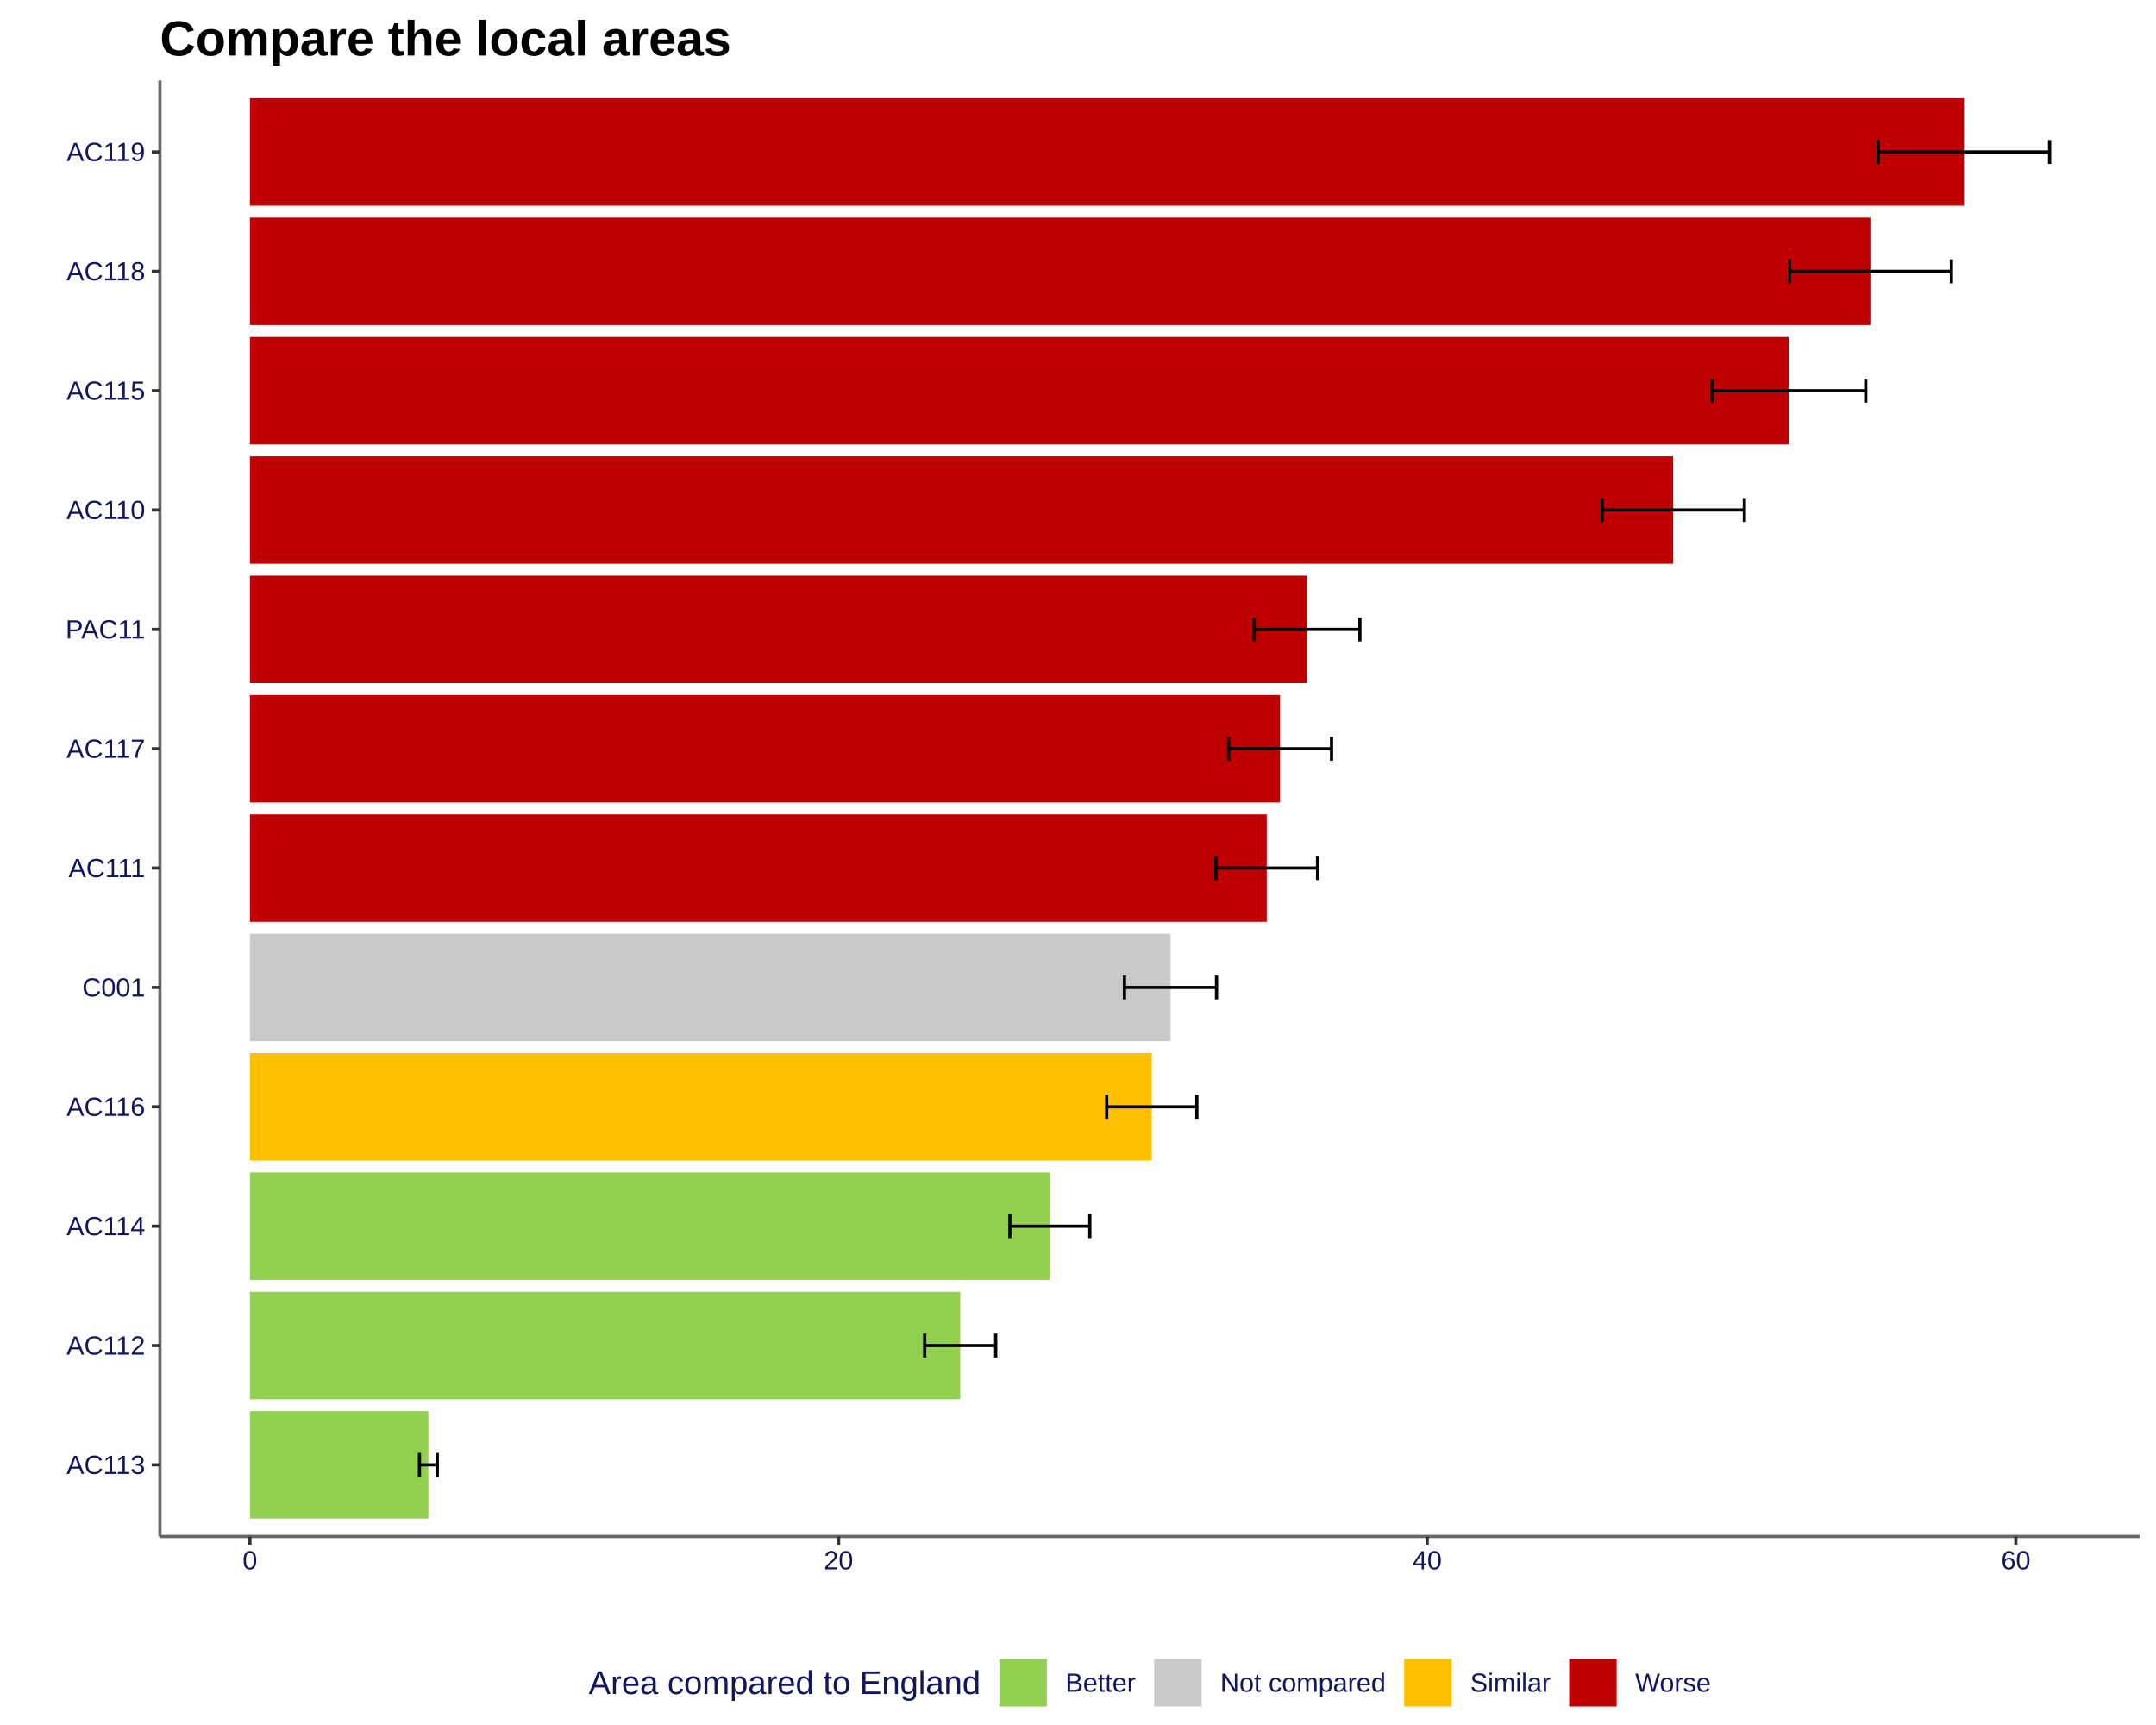
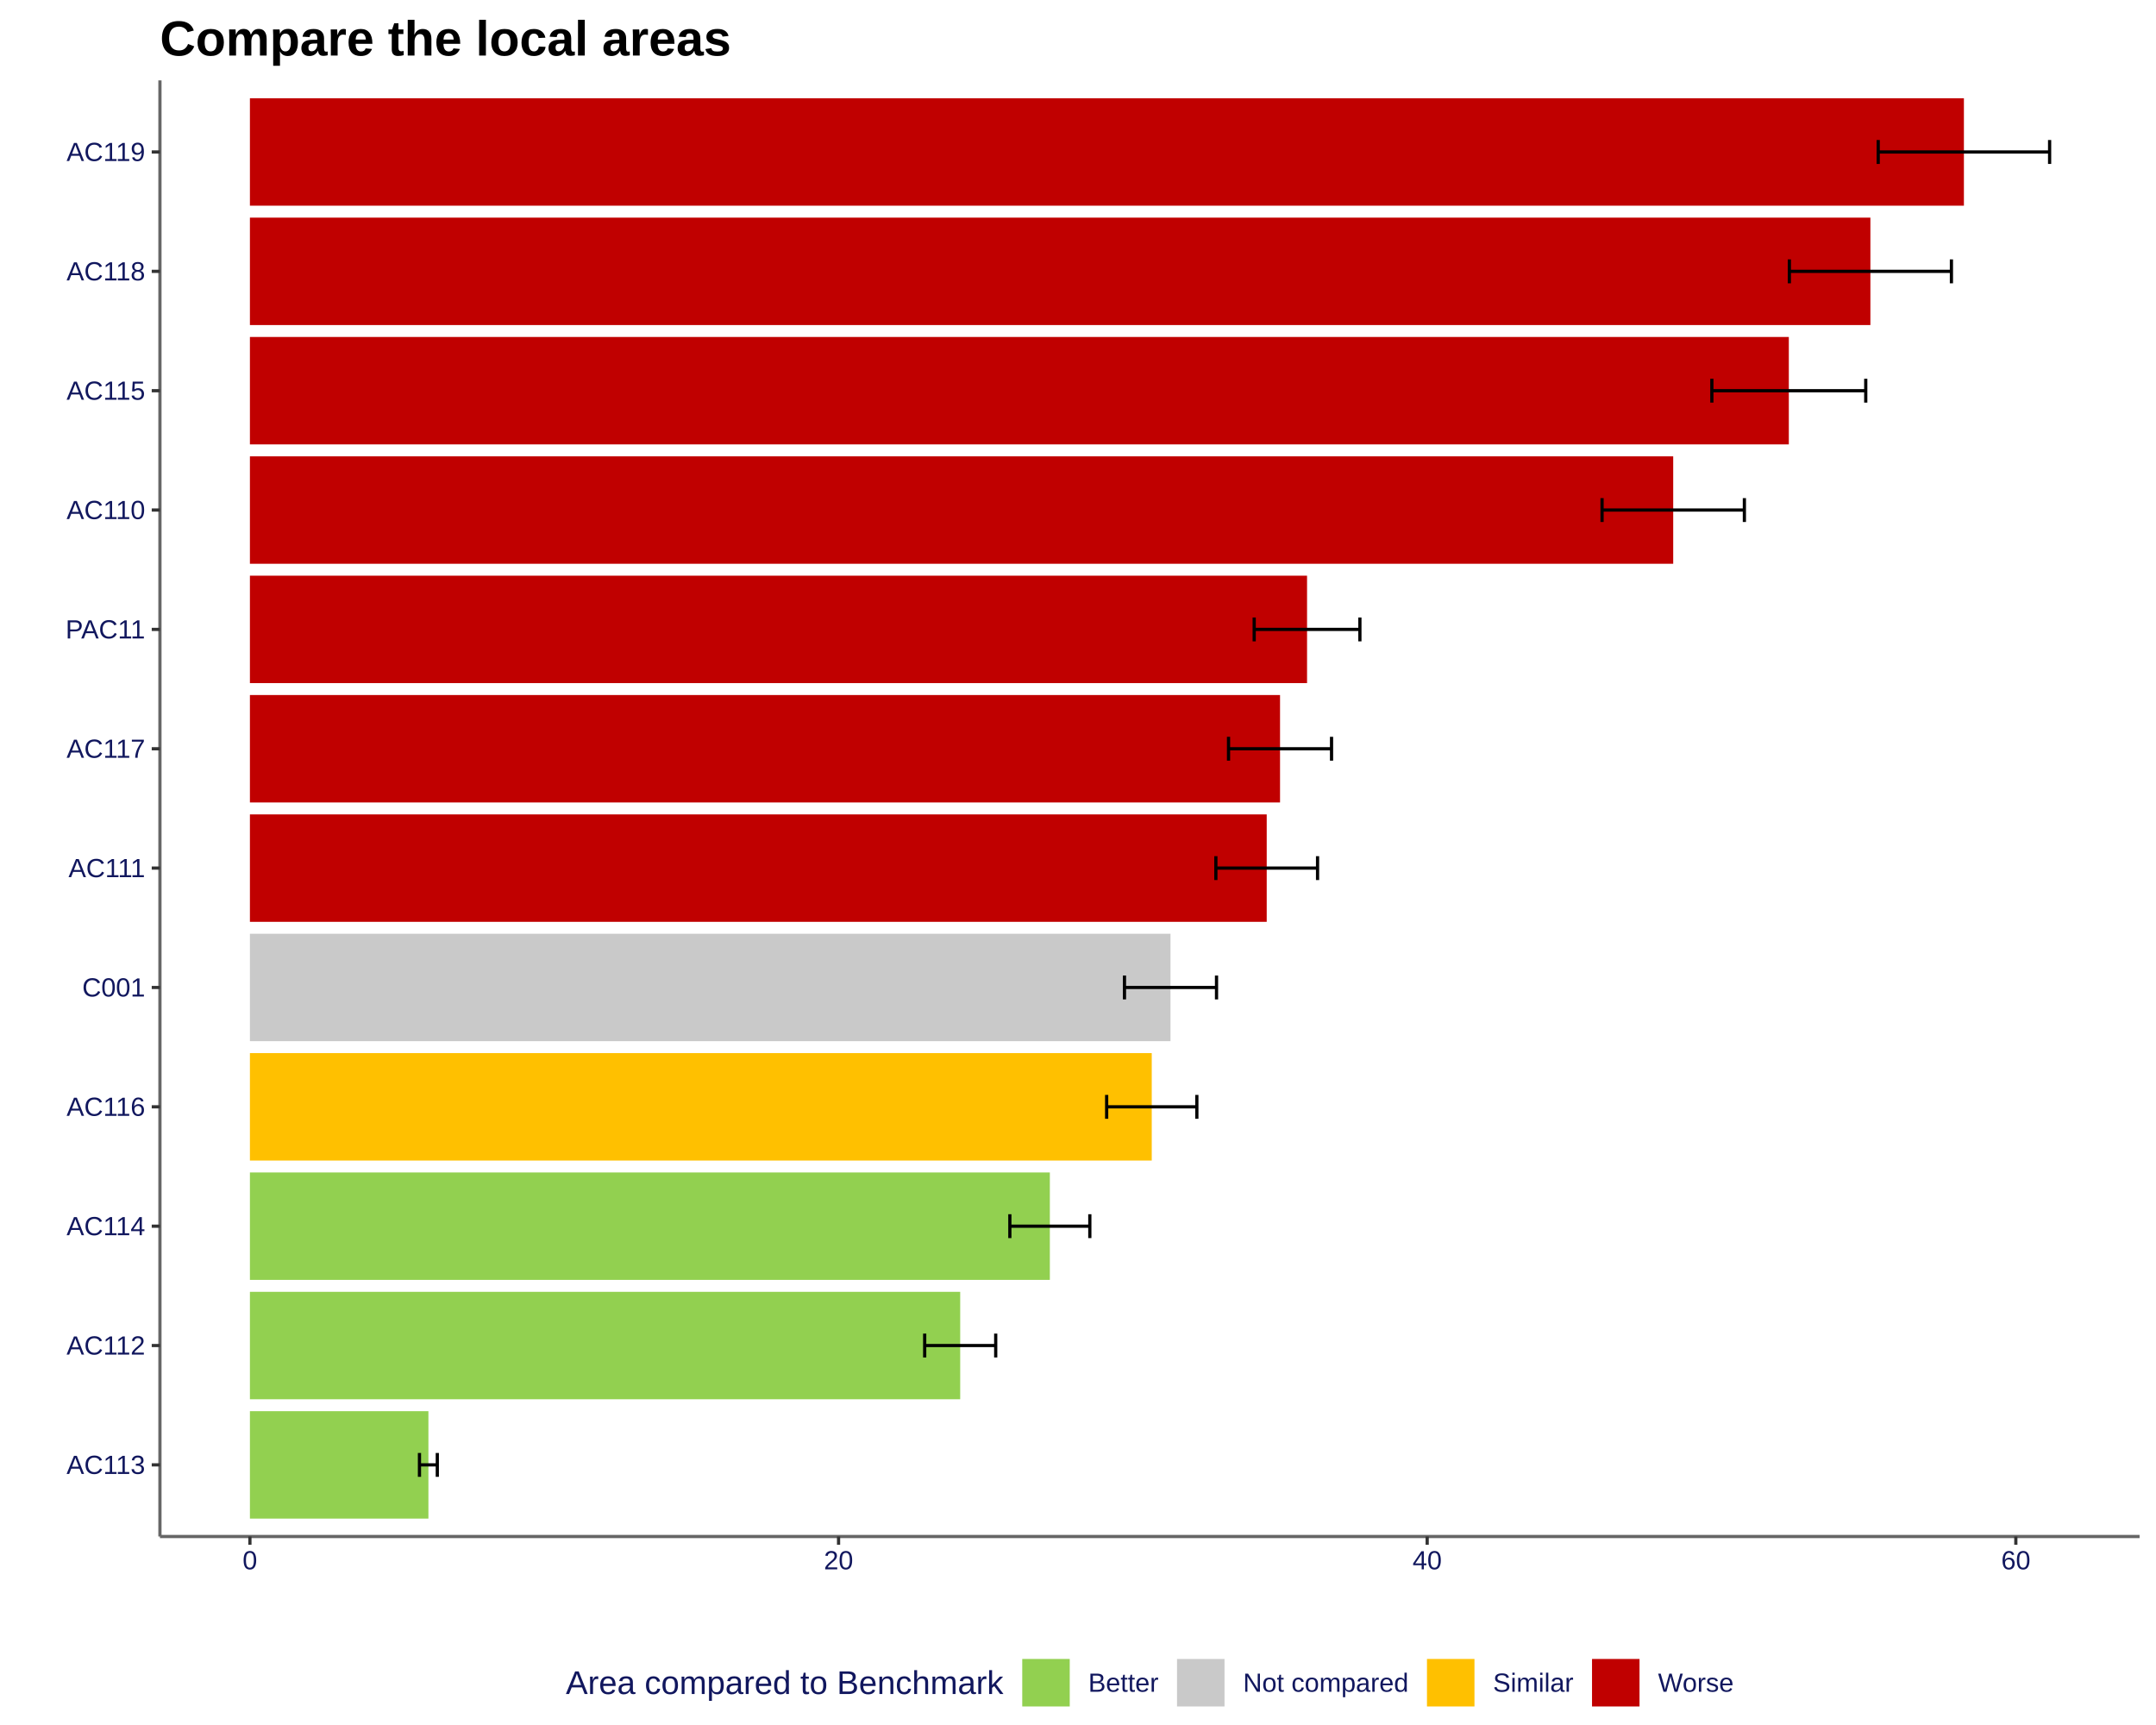
<svg xmlns="http://www.w3.org/2000/svg" viewBox="0 0 720.00 576.00">
  <defs>
    <style type="text/css">
    line, polyline, polygon, path, rect, circle {
      fill: none;
      stroke: #000000;
      stroke-linecap: round;
      stroke-linejoin: round;
      stroke-miterlimit: 10.00;
    }
  </style>
  </defs>
  <rect width="100%" height="100%" style="stroke: none; fill: #FFFFFF;" />
  <defs>
    <clipPath id="cpNTMuNDF8NzE0LjUyfDUxMy4wNnwyNi44NA==">
      <rect x="53.41" y="26.84" width="661.11" height="486.22" />
    </clipPath>
  </defs>
  <rect x="83.46" y="471.21" width="59.61" height="35.87" style="stroke-width: 1.07; stroke: none; stroke-linecap: square; stroke-linejoin: miter; fill: #92D050;" clip-path="url(#cpNTMuNDF8NzE0LjUyfDUxMy4wNnwyNi44NA==)" />
  <rect x="83.46" y="431.36" width="237.20" height="35.87" style="stroke-width: 1.07; stroke: none; stroke-linecap: square; stroke-linejoin: miter; fill: #92D050;" clip-path="url(#cpNTMuNDF8NzE0LjUyfDUxMy4wNnwyNi44NA==)" />
  <rect x="83.46" y="391.50" width="267.14" height="35.87" style="stroke-width: 1.07; stroke: none; stroke-linecap: square; stroke-linejoin: miter; fill: #92D050;" clip-path="url(#cpNTMuNDF8NzE0LjUyfDUxMy4wNnwyNi44NA==)" />
  <rect x="83.46" y="351.65" width="301.17" height="35.87" style="stroke-width: 1.07; stroke: none; stroke-linecap: square; stroke-linejoin: miter; fill: #FFC000;" clip-path="url(#cpNTMuNDF8NzE0LjUyfDUxMy4wNnwyNi44NA==)" />
  <rect x="83.46" y="311.79" width="307.43" height="35.87" style="stroke-width: 1.07; stroke: none; stroke-linecap: square; stroke-linejoin: miter; fill: #C9C9C9;" clip-path="url(#cpNTMuNDF8NzE0LjUyfDUxMy4wNnwyNi44NA==)" />
  <rect x="83.46" y="271.94" width="339.56" height="35.87" style="stroke-width: 1.07; stroke: none; stroke-linecap: square; stroke-linejoin: miter; fill: #C00000;" clip-path="url(#cpNTMuNDF8NzE0LjUyfDUxMy4wNnwyNi44NA==)" />
  <rect x="83.46" y="232.08" width="344.01" height="35.87" style="stroke-width: 1.07; stroke: none; stroke-linecap: square; stroke-linejoin: miter; fill: #C00000;" clip-path="url(#cpNTMuNDF8NzE0LjUyfDUxMy4wNnwyNi44NA==)" />
  <rect x="83.46" y="192.23" width="353.03" height="35.87" style="stroke-width: 1.07; stroke: none; stroke-linecap: square; stroke-linejoin: miter; fill: #C00000;" clip-path="url(#cpNTMuNDF8NzE0LjUyfDUxMy4wNnwyNi44NA==)" />
  <rect x="83.46" y="152.38" width="475.31" height="35.87" style="stroke-width: 1.07; stroke: none; stroke-linecap: square; stroke-linejoin: miter; fill: #C00000;" clip-path="url(#cpNTMuNDF8NzE0LjUyfDUxMy4wNnwyNi44NA==)" />
  <rect x="83.46" y="112.52" width="513.92" height="35.87" style="stroke-width: 1.07; stroke: none; stroke-linecap: square; stroke-linejoin: miter; fill: #C00000;" clip-path="url(#cpNTMuNDF8NzE0LjUyfDUxMy4wNnwyNi44NA==)" />
  <rect x="83.46" y="72.67" width="541.16" height="35.87" style="stroke-width: 1.07; stroke: none; stroke-linecap: square; stroke-linejoin: miter; fill: #C00000;" clip-path="url(#cpNTMuNDF8NzE0LjUyfDUxMy4wNnwyNi44NA==)" />
  <rect x="83.46" y="32.81" width="572.39" height="35.87" style="stroke-width: 1.07; stroke: none; stroke-linecap: square; stroke-linejoin: miter; fill: #C00000;" clip-path="url(#cpNTMuNDF8NzE0LjUyfDUxMy4wNnwyNi44NA==)" />
  <polyline points="582.54,174.30 582.54,166.33 " style="stroke-width: 1.07; stroke-linecap: butt;" clip-path="url(#cpNTMuNDF8NzE0LjUyfDUxMy4wNnwyNi44NA==)" />
  <polyline points="582.54,170.31 535.01,170.31 " style="stroke-width: 1.07; stroke-linecap: butt;" clip-path="url(#cpNTMuNDF8NzE0LjUyfDUxMy4wNnwyNi44NA==)" />
  <polyline points="535.01,174.30 535.01,166.33 " style="stroke-width: 1.07; stroke-linecap: butt;" clip-path="url(#cpNTMuNDF8NzE0LjUyfDUxMy4wNnwyNi44NA==)" />
  <polyline points="440.00,293.86 440.00,285.89 " style="stroke-width: 1.07; stroke-linecap: butt;" clip-path="url(#cpNTMuNDF8NzE0LjUyfDUxMy4wNnwyNi44NA==)" />
  <polyline points="440.00,289.87 406.04,289.87 " style="stroke-width: 1.07; stroke-linecap: butt;" clip-path="url(#cpNTMuNDF8NzE0LjUyfDUxMy4wNnwyNi44NA==)" />
  <polyline points="406.04,293.86 406.04,285.89 " style="stroke-width: 1.07; stroke-linecap: butt;" clip-path="url(#cpNTMuNDF8NzE0LjUyfDUxMy4wNnwyNi44NA==)" />
  <polyline points="332.52,453.27 332.52,445.30 " style="stroke-width: 1.07; stroke-linecap: butt;" clip-path="url(#cpNTMuNDF8NzE0LjUyfDUxMy4wNnwyNi44NA==)" />
  <polyline points="332.52,449.29 308.80,449.29 " style="stroke-width: 1.07; stroke-linecap: butt;" clip-path="url(#cpNTMuNDF8NzE0LjUyfDUxMy4wNnwyNi44NA==)" />
  <polyline points="308.80,453.27 308.80,445.30 " style="stroke-width: 1.07; stroke-linecap: butt;" clip-path="url(#cpNTMuNDF8NzE0LjUyfDUxMy4wNnwyNi44NA==)" />
  <polyline points="146.04,493.13 146.04,485.16 " style="stroke-width: 1.07; stroke-linecap: butt;" clip-path="url(#cpNTMuNDF8NzE0LjUyfDUxMy4wNnwyNi44NA==)" />
  <polyline points="146.04,489.14 140.08,489.14 " style="stroke-width: 1.07; stroke-linecap: butt;" clip-path="url(#cpNTMuNDF8NzE0LjUyfDUxMy4wNnwyNi44NA==)" />
  <polyline points="140.08,493.13 140.08,485.16 " style="stroke-width: 1.07; stroke-linecap: butt;" clip-path="url(#cpNTMuNDF8NzE0LjUyfDUxMy4wNnwyNi44NA==)" />
  <polyline points="363.95,413.42 363.95,405.45 " style="stroke-width: 1.07; stroke-linecap: butt;" clip-path="url(#cpNTMuNDF8NzE0LjUyfDUxMy4wNnwyNi44NA==)" />
  <polyline points="363.95,409.44 337.24,409.44 " style="stroke-width: 1.07; stroke-linecap: butt;" clip-path="url(#cpNTMuNDF8NzE0LjUyfDUxMy4wNnwyNi44NA==)" />
  <polyline points="337.24,413.42 337.24,405.45 " style="stroke-width: 1.07; stroke-linecap: butt;" clip-path="url(#cpNTMuNDF8NzE0LjUyfDUxMy4wNnwyNi44NA==)" />
  <polyline points="623.07,134.44 623.07,126.47 " style="stroke-width: 1.07; stroke-linecap: butt;" clip-path="url(#cpNTMuNDF8NzE0LjUyfDUxMy4wNnwyNi44NA==)" />
  <polyline points="623.07,130.46 571.68,130.46 " style="stroke-width: 1.07; stroke-linecap: butt;" clip-path="url(#cpNTMuNDF8NzE0LjUyfDUxMy4wNnwyNi44NA==)" />
  <polyline points="571.68,134.44 571.68,126.47 " style="stroke-width: 1.07; stroke-linecap: butt;" clip-path="url(#cpNTMuNDF8NzE0LjUyfDUxMy4wNnwyNi44NA==)" />
  <polyline points="399.69,373.57 399.69,365.60 " style="stroke-width: 1.07; stroke-linecap: butt;" clip-path="url(#cpNTMuNDF8NzE0LjUyfDUxMy4wNnwyNi44NA==)" />
  <polyline points="399.69,369.58 369.57,369.58 " style="stroke-width: 1.07; stroke-linecap: butt;" clip-path="url(#cpNTMuNDF8NzE0LjUyfDUxMy4wNnwyNi44NA==)" />
  <polyline points="369.57,373.57 369.57,365.60 " style="stroke-width: 1.07; stroke-linecap: butt;" clip-path="url(#cpNTMuNDF8NzE0LjUyfDUxMy4wNnwyNi44NA==)" />
  <polyline points="444.67,254.00 444.67,246.03 " style="stroke-width: 1.07; stroke-linecap: butt;" clip-path="url(#cpNTMuNDF8NzE0LjUyfDUxMy4wNnwyNi44NA==)" />
  <polyline points="444.67,250.02 410.27,250.02 " style="stroke-width: 1.07; stroke-linecap: butt;" clip-path="url(#cpNTMuNDF8NzE0LjUyfDUxMy4wNnwyNi44NA==)" />
  <polyline points="410.27,254.00 410.27,246.03 " style="stroke-width: 1.07; stroke-linecap: butt;" clip-path="url(#cpNTMuNDF8NzE0LjUyfDUxMy4wNnwyNi44NA==)" />
  <polyline points="651.68,94.59 651.68,86.62 " style="stroke-width: 1.07; stroke-linecap: butt;" clip-path="url(#cpNTMuNDF8NzE0LjUyfDUxMy4wNnwyNi44NA==)" />
  <polyline points="651.68,90.60 597.56,90.60 " style="stroke-width: 1.07; stroke-linecap: butt;" clip-path="url(#cpNTMuNDF8NzE0LjUyfDUxMy4wNnwyNi44NA==)" />
  <polyline points="597.56,94.59 597.56,86.62 " style="stroke-width: 1.07; stroke-linecap: butt;" clip-path="url(#cpNTMuNDF8NzE0LjUyfDUxMy4wNnwyNi44NA==)" />
  <polyline points="684.47,54.73 684.47,46.76 " style="stroke-width: 1.07; stroke-linecap: butt;" clip-path="url(#cpNTMuNDF8NzE0LjUyfDUxMy4wNnwyNi44NA==)" />
  <polyline points="684.47,50.75 627.23,50.75 " style="stroke-width: 1.07; stroke-linecap: butt;" clip-path="url(#cpNTMuNDF8NzE0LjUyfDUxMy4wNnwyNi44NA==)" />
  <polyline points="627.23,54.73 627.23,46.76 " style="stroke-width: 1.07; stroke-linecap: butt;" clip-path="url(#cpNTMuNDF8NzE0LjUyfDUxMy4wNnwyNi44NA==)" />
  <polyline points="454.14,214.15 454.14,206.18 " style="stroke-width: 1.07; stroke-linecap: butt;" clip-path="url(#cpNTMuNDF8NzE0LjUyfDUxMy4wNnwyNi44NA==)" />
  <polyline points="454.14,210.16 418.84,210.16 " style="stroke-width: 1.07; stroke-linecap: butt;" clip-path="url(#cpNTMuNDF8NzE0LjUyfDUxMy4wNnwyNi44NA==)" />
  <polyline points="418.84,214.15 418.84,206.18 " style="stroke-width: 1.07; stroke-linecap: butt;" clip-path="url(#cpNTMuNDF8NzE0LjUyfDUxMy4wNnwyNi44NA==)" />
  <polyline points="406.26,333.71 406.26,325.74 " style="stroke-width: 1.07; stroke-linecap: butt;" clip-path="url(#cpNTMuNDF8NzE0LjUyfDUxMy4wNnwyNi44NA==)" />
  <polyline points="406.26,329.73 375.52,329.73 " style="stroke-width: 1.07; stroke-linecap: butt;" clip-path="url(#cpNTMuNDF8NzE0LjUyfDUxMy4wNnwyNi44NA==)" />
  <polyline points="375.52,333.71 375.52,325.74 " style="stroke-width: 1.07; stroke-linecap: butt;" clip-path="url(#cpNTMuNDF8NzE0LjUyfDUxMy4wNnwyNi44NA==)" />
  <defs>
    <clipPath id="cpMC4wMHw3MjAuMDB8NTc2LjAwfDAuMDA=">
      <rect x="0.00" y="0.00" width="720.00" height="576.00" />
    </clipPath>
  </defs>
  <polyline points="53.41,513.06 53.41,26.84 " style="stroke-width: 1.07; stroke: #666666; stroke-linecap: butt;" clip-path="url(#cpMC4wMHw3MjAuMDB8NTc2LjAwfDAuMDA=)" />
  <g clip-path="url(#cpMC4wMHw3MjAuMDB8NTc2LjAwfDAuMDA=)">
    <text x="22.23" y="492.17" style="font-size: 8.80px; fill: #11175E; font-family: Liberation Sans;" textLength="26.25px" lengthAdjust="spacingAndGlyphs">AC113</text>
  </g>
  <g clip-path="url(#cpMC4wMHw3MjAuMDB8NTc2LjAwfDAuMDA=)">
    <text x="22.23" y="452.31" style="font-size: 8.80px; fill: #11175E; font-family: Liberation Sans;" textLength="26.25px" lengthAdjust="spacingAndGlyphs">AC112</text>
  </g>
  <g clip-path="url(#cpMC4wMHw3MjAuMDB8NTc2LjAwfDAuMDA=)">
    <text x="22.23" y="412.46" style="font-size: 8.80px; fill: #11175E; font-family: Liberation Sans;" textLength="26.25px" lengthAdjust="spacingAndGlyphs">AC114</text>
  </g>
  <g clip-path="url(#cpMC4wMHw3MjAuMDB8NTc2LjAwfDAuMDA=)">
    <text x="22.23" y="372.60" style="font-size: 8.80px; fill: #11175E; font-family: Liberation Sans;" textLength="26.25px" lengthAdjust="spacingAndGlyphs">AC116</text>
  </g>
  <g clip-path="url(#cpMC4wMHw3MjAuMDB8NTc2LjAwfDAuMDA=)">
    <text x="27.45" y="332.75" style="font-size: 8.80px; fill: #11175E; font-family: Liberation Sans;" textLength="21.03px" lengthAdjust="spacingAndGlyphs">C001</text>
  </g>
  <g clip-path="url(#cpMC4wMHw3MjAuMDB8NTc2LjAwfDAuMDA=)">
    <text x="22.88" y="292.90" style="font-size: 8.80px; fill: #11175E; font-family: Liberation Sans;" textLength="25.59px" lengthAdjust="spacingAndGlyphs">AC111</text>
  </g>
  <g clip-path="url(#cpMC4wMHw3MjAuMDB8NTc2LjAwfDAuMDA=)">
    <text x="22.23" y="253.04" style="font-size: 8.80px; fill: #11175E; font-family: Liberation Sans;" textLength="26.25px" lengthAdjust="spacingAndGlyphs">AC117</text>
  </g>
  <g clip-path="url(#cpMC4wMHw3MjAuMDB8NTc2LjAwfDAuMDA=)">
    <text x="21.90" y="213.19" style="font-size: 8.80px; fill: #11175E; font-family: Liberation Sans;" textLength="26.58px" lengthAdjust="spacingAndGlyphs">PAC11</text>
  </g>
  <g clip-path="url(#cpMC4wMHw3MjAuMDB8NTc2LjAwfDAuMDA=)">
    <text x="22.23" y="173.33" style="font-size: 8.80px; fill: #11175E; font-family: Liberation Sans;" textLength="26.25px" lengthAdjust="spacingAndGlyphs">AC110</text>
  </g>
  <g clip-path="url(#cpMC4wMHw3MjAuMDB8NTc2LjAwfDAuMDA=)">
    <text x="22.23" y="133.48" style="font-size: 8.80px; fill: #11175E; font-family: Liberation Sans;" textLength="26.25px" lengthAdjust="spacingAndGlyphs">AC115</text>
  </g>
  <g clip-path="url(#cpMC4wMHw3MjAuMDB8NTc2LjAwfDAuMDA=)">
    <text x="22.23" y="93.63" style="font-size: 8.80px; fill: #11175E; font-family: Liberation Sans;" textLength="26.25px" lengthAdjust="spacingAndGlyphs">AC118</text>
  </g>
  <g clip-path="url(#cpMC4wMHw3MjAuMDB8NTc2LjAwfDAuMDA=)">
    <text x="22.23" y="53.77" style="font-size: 8.80px; fill: #11175E; font-family: Liberation Sans;" textLength="26.25px" lengthAdjust="spacingAndGlyphs">AC119</text>
  </g>
  <polyline points="50.67,489.14 53.41,489.14 " style="stroke-width: 1.07; stroke: #333333; stroke-linecap: butt;" clip-path="url(#cpMC4wMHw3MjAuMDB8NTc2LjAwfDAuMDA=)" />
  <polyline points="50.67,449.29 53.41,449.29 " style="stroke-width: 1.07; stroke: #333333; stroke-linecap: butt;" clip-path="url(#cpMC4wMHw3MjAuMDB8NTc2LjAwfDAuMDA=)" />
  <polyline points="50.67,409.44 53.41,409.44 " style="stroke-width: 1.07; stroke: #333333; stroke-linecap: butt;" clip-path="url(#cpMC4wMHw3MjAuMDB8NTc2LjAwfDAuMDA=)" />
  <polyline points="50.67,369.58 53.41,369.58 " style="stroke-width: 1.07; stroke: #333333; stroke-linecap: butt;" clip-path="url(#cpMC4wMHw3MjAuMDB8NTc2LjAwfDAuMDA=)" />
  <polyline points="50.67,329.73 53.41,329.73 " style="stroke-width: 1.07; stroke: #333333; stroke-linecap: butt;" clip-path="url(#cpMC4wMHw3MjAuMDB8NTc2LjAwfDAuMDA=)" />
  <polyline points="50.67,289.87 53.41,289.87 " style="stroke-width: 1.07; stroke: #333333; stroke-linecap: butt;" clip-path="url(#cpMC4wMHw3MjAuMDB8NTc2LjAwfDAuMDA=)" />
  <polyline points="50.67,250.02 53.41,250.02 " style="stroke-width: 1.07; stroke: #333333; stroke-linecap: butt;" clip-path="url(#cpMC4wMHw3MjAuMDB8NTc2LjAwfDAuMDA=)" />
  <polyline points="50.67,210.16 53.41,210.16 " style="stroke-width: 1.07; stroke: #333333; stroke-linecap: butt;" clip-path="url(#cpMC4wMHw3MjAuMDB8NTc2LjAwfDAuMDA=)" />
  <polyline points="50.67,170.31 53.41,170.31 " style="stroke-width: 1.07; stroke: #333333; stroke-linecap: butt;" clip-path="url(#cpMC4wMHw3MjAuMDB8NTc2LjAwfDAuMDA=)" />
  <polyline points="50.67,130.46 53.41,130.46 " style="stroke-width: 1.07; stroke: #333333; stroke-linecap: butt;" clip-path="url(#cpMC4wMHw3MjAuMDB8NTc2LjAwfDAuMDA=)" />
  <polyline points="50.67,90.60 53.41,90.60 " style="stroke-width: 1.07; stroke: #333333; stroke-linecap: butt;" clip-path="url(#cpMC4wMHw3MjAuMDB8NTc2LjAwfDAuMDA=)" />
  <polyline points="50.67,50.75 53.41,50.75 " style="stroke-width: 1.07; stroke: #333333; stroke-linecap: butt;" clip-path="url(#cpMC4wMHw3MjAuMDB8NTc2LjAwfDAuMDA=)" />
  <polyline points="53.41,513.06 714.52,513.06 " style="stroke-width: 1.07; stroke: #666666; stroke-linecap: butt;" clip-path="url(#cpMC4wMHw3MjAuMDB8NTc2LjAwfDAuMDA=)" />
  <polyline points="83.46,515.80 83.46,513.06 " style="stroke-width: 1.07; stroke: #333333; stroke-linecap: butt;" clip-path="url(#cpMC4wMHw3MjAuMDB8NTc2LjAwfDAuMDA=)" />
  <polyline points="280.04,515.80 280.04,513.06 " style="stroke-width: 1.07; stroke: #333333; stroke-linecap: butt;" clip-path="url(#cpMC4wMHw3MjAuMDB8NTc2LjAwfDAuMDA=)" />
  <polyline points="476.61,515.80 476.61,513.06 " style="stroke-width: 1.07; stroke: #333333; stroke-linecap: butt;" clip-path="url(#cpMC4wMHw3MjAuMDB8NTc2LjAwfDAuMDA=)" />
  <polyline points="673.19,515.80 673.19,513.06 " style="stroke-width: 1.07; stroke: #333333; stroke-linecap: butt;" clip-path="url(#cpMC4wMHw3MjAuMDB8NTc2LjAwfDAuMDA=)" />
  <g clip-path="url(#cpMC4wMHw3MjAuMDB8NTc2LjAwfDAuMDA=)">
    <text x="81.01" y="524.03" style="font-size: 8.80px; fill: #11175E; font-family: Liberation Sans;" textLength="4.89px" lengthAdjust="spacingAndGlyphs">0</text>
  </g>
  <g clip-path="url(#cpMC4wMHw3MjAuMDB8NTc2LjAwfDAuMDA=)">
    <text x="275.14" y="524.03" style="font-size: 8.80px; fill: #11175E; font-family: Liberation Sans;" textLength="9.78px" lengthAdjust="spacingAndGlyphs">20</text>
  </g>
  <g clip-path="url(#cpMC4wMHw3MjAuMDB8NTc2LjAwfDAuMDA=)">
    <text x="471.72" y="524.03" style="font-size: 8.80px; fill: #11175E; font-family: Liberation Sans;" textLength="9.78px" lengthAdjust="spacingAndGlyphs">40</text>
  </g>
  <g clip-path="url(#cpMC4wMHw3MjAuMDB8NTc2LjAwfDAuMDA=)">
    <text x="668.30" y="524.03" style="font-size: 8.80px; fill: #11175E; font-family: Liberation Sans;" textLength="9.78px" lengthAdjust="spacingAndGlyphs">60</text>
  </g>
-   <rect x="196.60" y="553.24" width="374.74" height="17.28" style="stroke-width: 1.07; stroke: none; fill: #FFFFFF;" clip-path="url(#cpMC4wMHw3MjAuMDB8NTc2LjAwfDAuMDA=)" />
+   <rect x="188.97" y="553.24" width="389.99" height="17.28" style="stroke-width: 1.07; stroke: none; fill: #FFFFFF;" clip-path="url(#cpMC4wMHw3MjAuMDB8NTc2LjAwfDAuMDA=)" />
  <g clip-path="url(#cpMC4wMHw3MjAuMDB8NTc2LjAwfDAuMDA=)">
-     <text x="196.60" y="565.66" style="font-size: 11.00px; fill: #11175E; font-family: Liberation Sans;" textLength="130.97px" lengthAdjust="spacingAndGlyphs">Area compared to England</text>
+     <text x="188.97" y="565.66" style="font-size: 11.00px; fill: #11175E; font-family: Liberation Sans;" textLength="146.22px" lengthAdjust="spacingAndGlyphs">Area compared to Benchmark</text>
  </g>
-   <rect x="333.04" y="553.24" width="17.28" height="17.28" style="stroke-width: 1.07; stroke: #FFFFFF;" clip-path="url(#cpMC4wMHw3MjAuMDB8NTc2LjAwfDAuMDA=)" />
-   <rect x="333.75" y="553.95" width="15.86" height="15.86" style="stroke-width: 1.07; stroke: none; stroke-linecap: square; stroke-linejoin: miter; fill: #92D050;" clip-path="url(#cpMC4wMHw3MjAuMDB8NTc2LjAwfDAuMDA=)" />
-   <rect x="384.74" y="553.24" width="17.28" height="17.28" style="stroke-width: 1.07; stroke: #FFFFFF;" clip-path="url(#cpMC4wMHw3MjAuMDB8NTc2LjAwfDAuMDA=)" />
-   <rect x="385.44" y="553.95" width="15.86" height="15.86" style="stroke-width: 1.07; stroke: none; stroke-linecap: square; stroke-linejoin: miter; fill: #C9C9C9;" clip-path="url(#cpMC4wMHw3MjAuMDB8NTc2LjAwfDAuMDA=)" />
-   <rect x="468.21" y="553.24" width="17.28" height="17.28" style="stroke-width: 1.07; stroke: #FFFFFF;" clip-path="url(#cpMC4wMHw3MjAuMDB8NTc2LjAwfDAuMDA=)" />
-   <rect x="468.92" y="553.95" width="15.86" height="15.86" style="stroke-width: 1.07; stroke: none; stroke-linecap: square; stroke-linejoin: miter; fill: #FFC000;" clip-path="url(#cpMC4wMHw3MjAuMDB8NTc2LjAwfDAuMDA=)" />
-   <rect x="523.32" y="553.24" width="17.28" height="17.28" style="stroke-width: 1.07; stroke: #FFFFFF;" clip-path="url(#cpMC4wMHw3MjAuMDB8NTc2LjAwfDAuMDA=)" />
-   <rect x="524.03" y="553.95" width="15.86" height="15.86" style="stroke-width: 1.07; stroke: none; stroke-linecap: square; stroke-linejoin: miter; fill: #C00000;" clip-path="url(#cpMC4wMHw3MjAuMDB8NTc2LjAwfDAuMDA=)" />
+   <rect x="340.67" y="553.24" width="17.28" height="17.28" style="stroke-width: 1.07; stroke: #FFFFFF;" clip-path="url(#cpMC4wMHw3MjAuMDB8NTc2LjAwfDAuMDA=)" />
+   <rect x="341.38" y="553.95" width="15.86" height="15.86" style="stroke-width: 1.07; stroke: none; stroke-linecap: square; stroke-linejoin: miter; fill: #92D050;" clip-path="url(#cpMC4wMHw3MjAuMDB8NTc2LjAwfDAuMDA=)" />
+   <rect x="392.36" y="553.24" width="17.28" height="17.28" style="stroke-width: 1.07; stroke: #FFFFFF;" clip-path="url(#cpMC4wMHw3MjAuMDB8NTc2LjAwfDAuMDA=)" />
+   <rect x="393.07" y="553.95" width="15.86" height="15.86" style="stroke-width: 1.07; stroke: none; stroke-linecap: square; stroke-linejoin: miter; fill: #C9C9C9;" clip-path="url(#cpMC4wMHw3MjAuMDB8NTc2LjAwfDAuMDA=)" />
+   <rect x="475.83" y="553.24" width="17.28" height="17.28" style="stroke-width: 1.07; stroke: #FFFFFF;" clip-path="url(#cpMC4wMHw3MjAuMDB8NTc2LjAwfDAuMDA=)" />
+   <rect x="476.54" y="553.95" width="15.86" height="15.86" style="stroke-width: 1.07; stroke: none; stroke-linecap: square; stroke-linejoin: miter; fill: #FFC000;" clip-path="url(#cpMC4wMHw3MjAuMDB8NTc2LjAwfDAuMDA=)" />
+   <rect x="530.95" y="553.24" width="17.28" height="17.28" style="stroke-width: 1.07; stroke: #FFFFFF;" clip-path="url(#cpMC4wMHw3MjAuMDB8NTc2LjAwfDAuMDA=)" />
+   <rect x="531.66" y="553.95" width="15.86" height="15.86" style="stroke-width: 1.07; stroke: none; stroke-linecap: square; stroke-linejoin: miter; fill: #C00000;" clip-path="url(#cpMC4wMHw3MjAuMDB8NTc2LjAwfDAuMDA=)" />
  <g clip-path="url(#cpMC4wMHw3MjAuMDB8NTc2LjAwfDAuMDA=)">
-     <text x="355.80" y="564.90" style="font-size: 8.80px; fill: #11175E; font-family: Liberation Sans;" textLength="23.45px" lengthAdjust="spacingAndGlyphs">Better</text>
+     <text x="363.43" y="564.90" style="font-size: 8.80px; fill: #11175E; font-family: Liberation Sans;" textLength="23.45px" lengthAdjust="spacingAndGlyphs">Better</text>
  </g>
  <g clip-path="url(#cpMC4wMHw3MjAuMDB8NTc2LjAwfDAuMDA=)">
-     <text x="407.50" y="564.90" style="font-size: 8.80px; fill: #11175E; font-family: Liberation Sans;" textLength="55.23px" lengthAdjust="spacingAndGlyphs">Not compared</text>
+     <text x="415.12" y="564.90" style="font-size: 8.80px; fill: #11175E; font-family: Liberation Sans;" textLength="55.23px" lengthAdjust="spacingAndGlyphs">Not compared</text>
  </g>
  <g clip-path="url(#cpMC4wMHw3MjAuMDB8NTc2LjAwfDAuMDA=)">
-     <text x="490.97" y="564.90" style="font-size: 8.80px; fill: #11175E; font-family: Liberation Sans;" textLength="26.88px" lengthAdjust="spacingAndGlyphs">Similar</text>
+     <text x="498.59" y="564.90" style="font-size: 8.80px; fill: #11175E; font-family: Liberation Sans;" textLength="26.88px" lengthAdjust="spacingAndGlyphs">Similar</text>
  </g>
  <g clip-path="url(#cpMC4wMHw3MjAuMDB8NTc2LjAwfDAuMDA=)">
-     <text x="546.08" y="564.90" style="font-size: 8.80px; fill: #11175E; font-family: Liberation Sans;" textLength="25.25px" lengthAdjust="spacingAndGlyphs">Worse</text>
+     <text x="553.71" y="564.90" style="font-size: 8.80px; fill: #11175E; font-family: Liberation Sans;" textLength="25.25px" lengthAdjust="spacingAndGlyphs">Worse</text>
  </g>
  <g clip-path="url(#cpMC4wMHw3MjAuMDB8NTc2LjAwfDAuMDA=)">
    <text x="53.41" y="18.55" style="font-size: 16.50px; font-weight: bold; font-family: Liberation Sans;" textLength="190.69px" lengthAdjust="spacingAndGlyphs">Compare the local areas</text>
  </g>
</svg>
